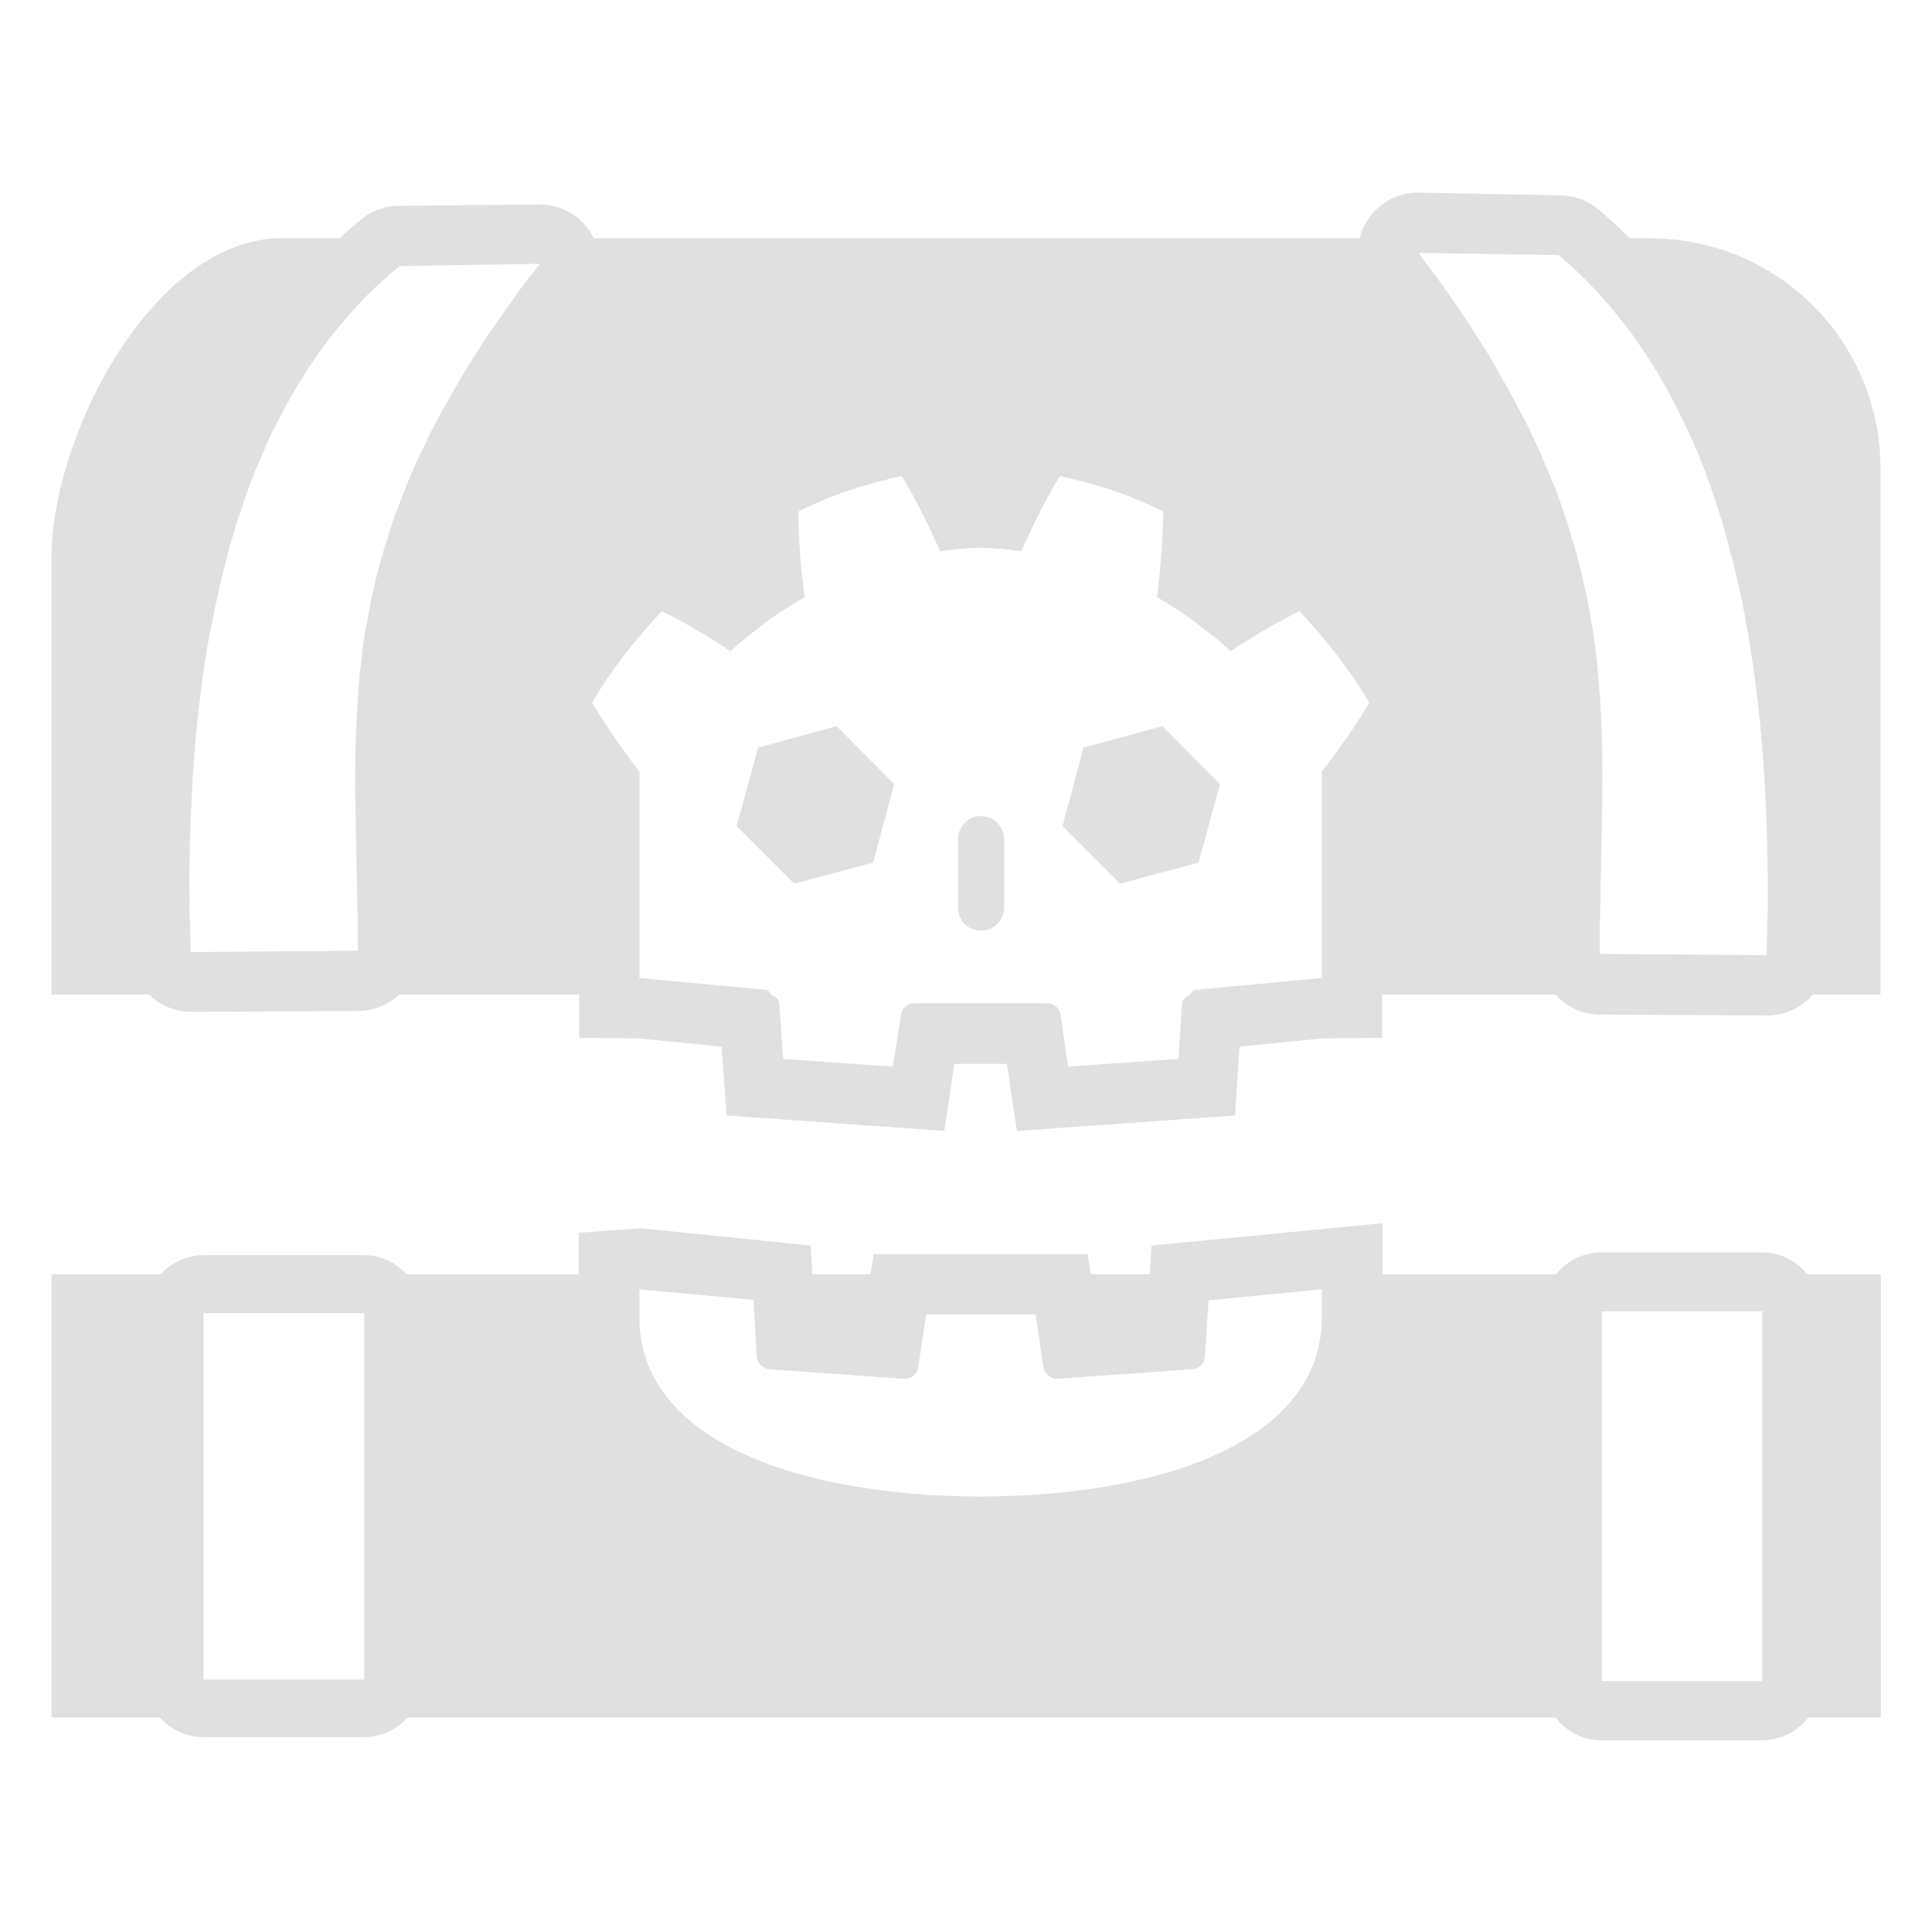
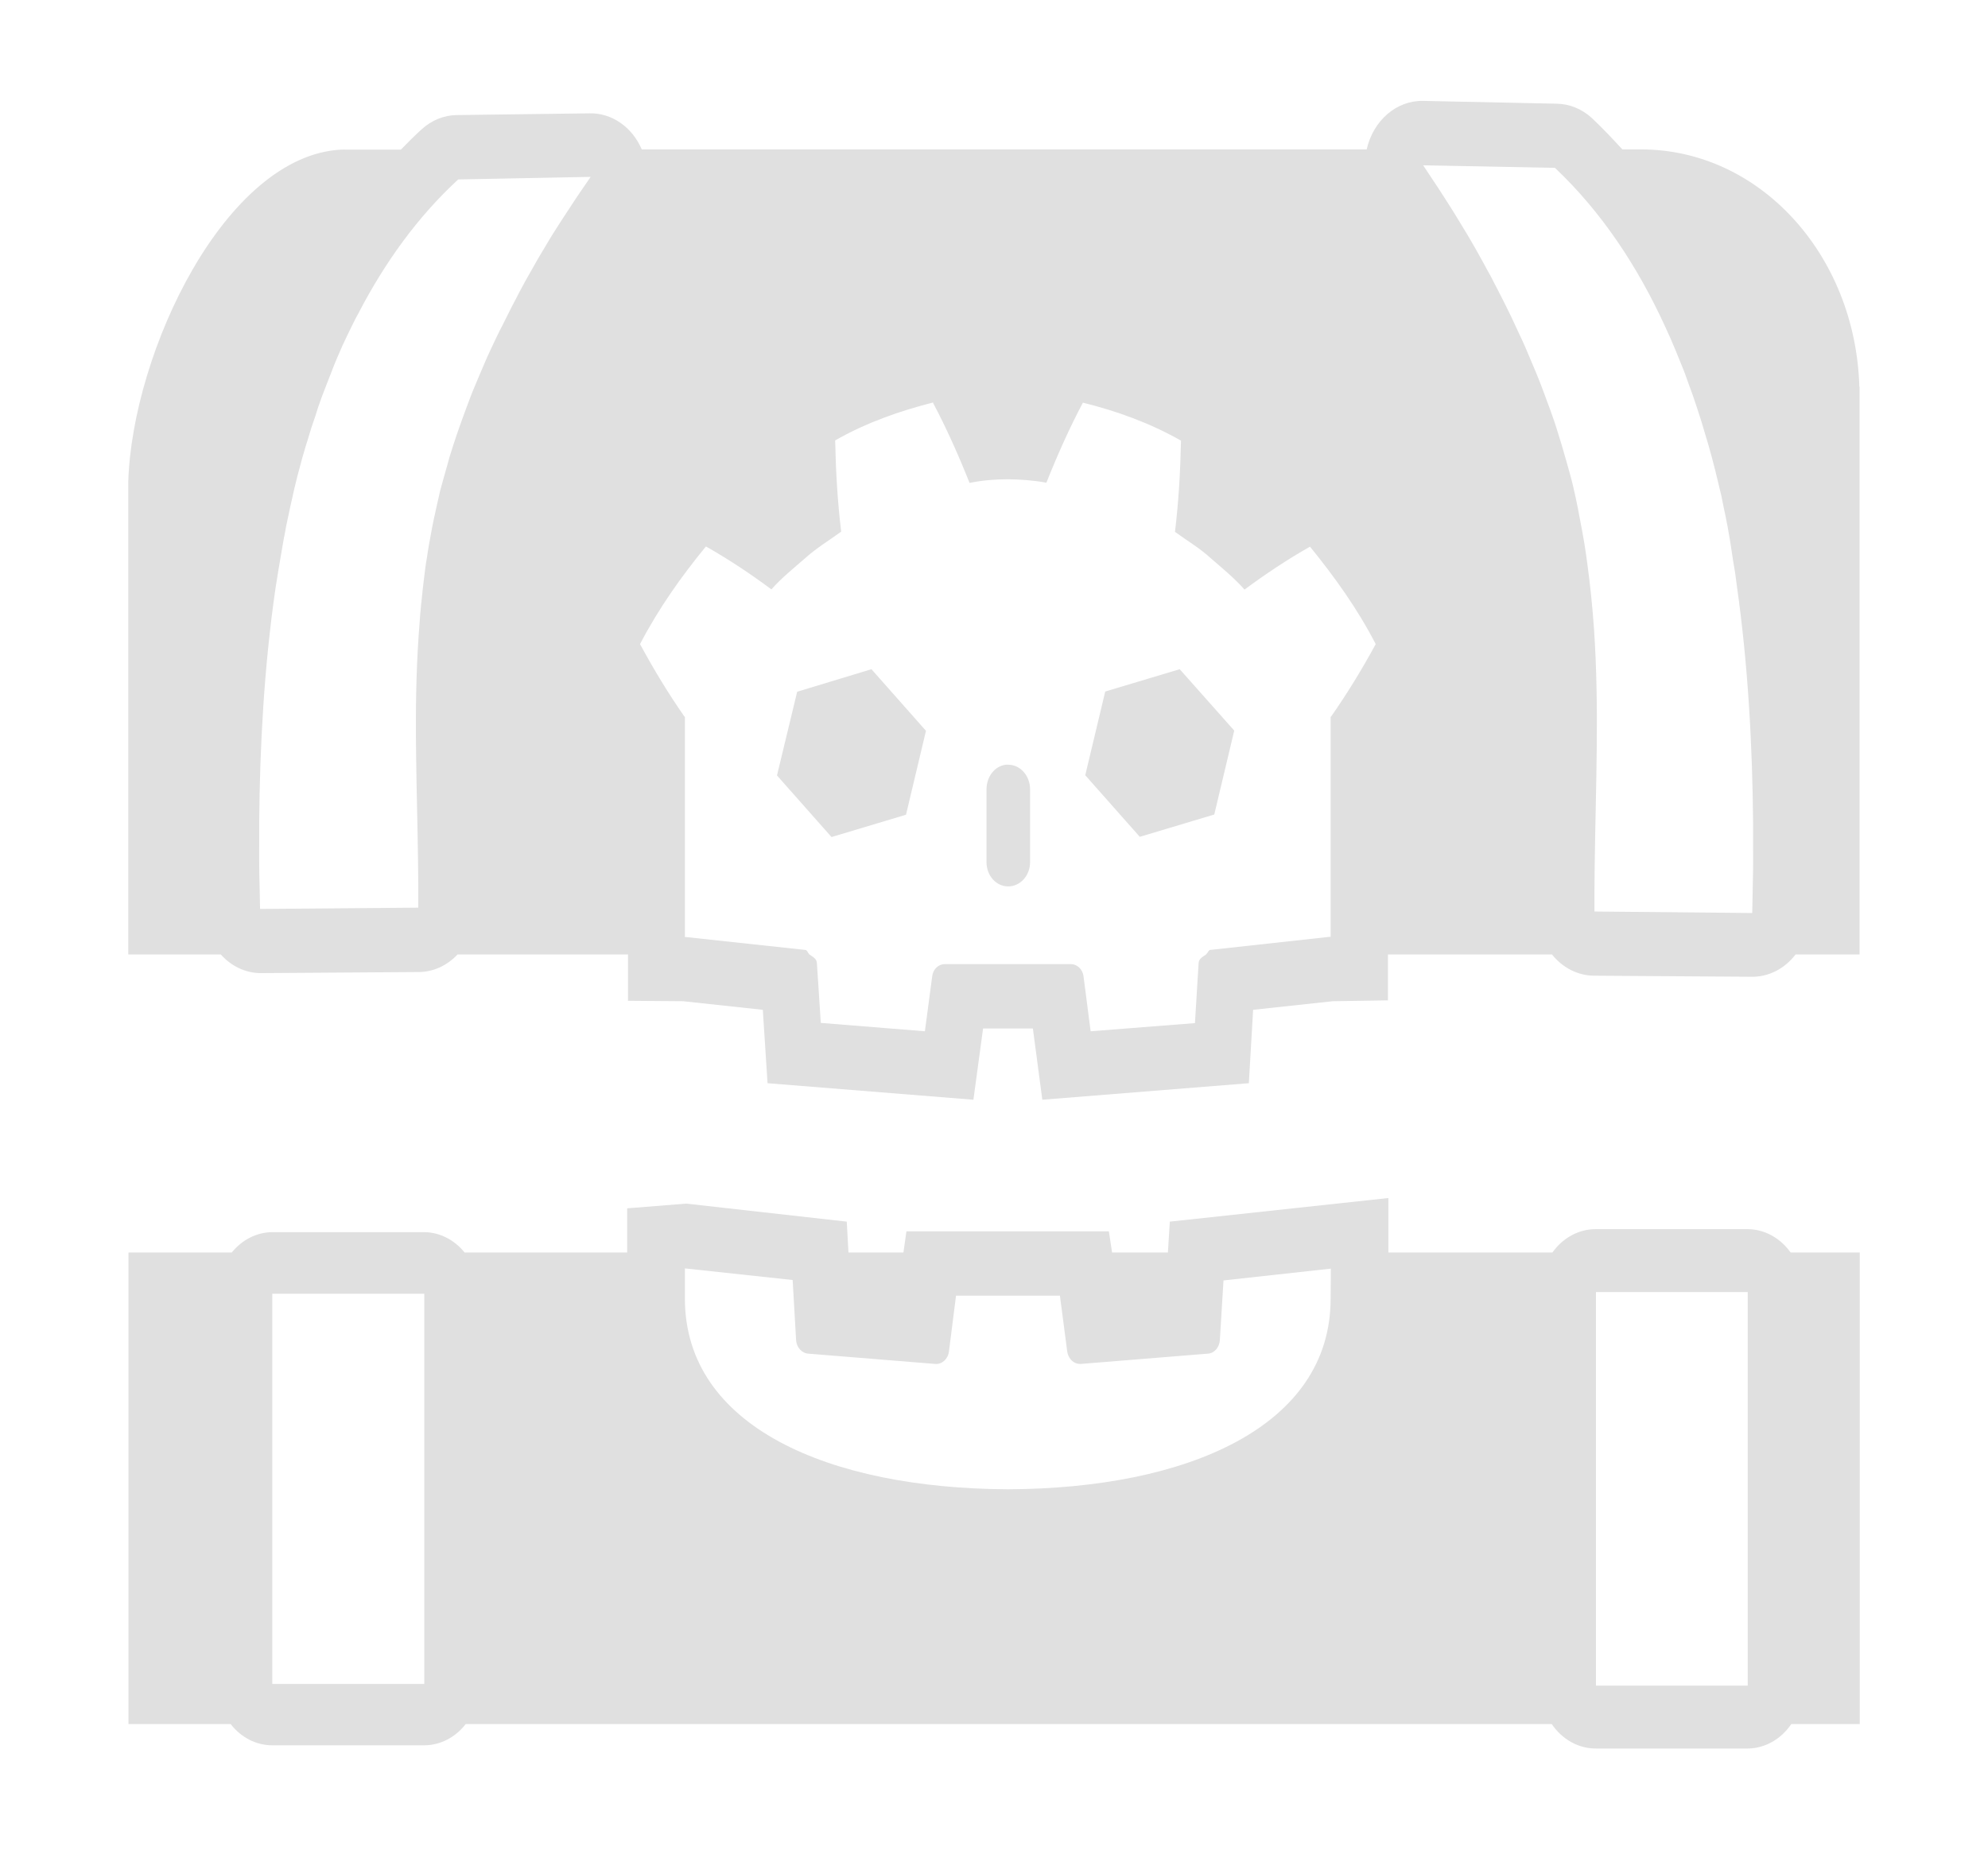
- <svg xmlns="http://www.w3.org/2000/svg" width="16" height="16" viewBox="0 0 4.233 4.233" version="1.1" id="svg291">
+ <svg xmlns="http://www.w3.org/2000/svg" width="35" height="32.567" viewBox="0 0 9.26 8.617" version="1.1" id="svg291">
  <defs id="defs288">
    <clipPath clipPathUnits="userSpaceOnUse" id="clipPath2268">
      <path d="M -140.533,-197.315 H 981.987 V 596.387 H -140.533 Z" id="path2270" style="stroke-width:1.333" />
    </clipPath>
  </defs>
-   <g id="layer1">
-     <path id="path25746" style="fill:#e0e0e0;fill-opacity:1;stroke:none;stroke-width:0.056;stroke-linecap:round;stroke-linejoin:round;stroke-dasharray:none;stroke-dashoffset:0;stroke-opacity:1;paint-order:markers stroke fill" d="M 3.109 0.422 A 0.132 0.132 0 0 0 2.979 0.522 L 1.301 0.522 A 0.131 0.131 0 0 0 1.18 0.448 L 0.873 0.451 A 0.131 0.131 0 0 0 0.791 0.481 C 0.775 0.494 0.759 0.508 0.744 0.522 L 0.619 0.522 C 0.614 0.522 0.61 0.522 0.606 0.522 C 0.337 0.534 0.122 0.938 0.113 1.206 L 0.113 2.179 L 0.327 2.179 A 0.131 0.131 0 0 0 0.418 2.217 L 0.785 2.215 A 0.131 0.131 0 0 0 0.875 2.179 L 1.269 2.179 L 1.269 2.274 L 1.397 2.275 L 1.581 2.293 L 1.592 2.444 L 2.069 2.478 L 2.091 2.331 L 2.206 2.331 L 2.228 2.478 L 2.706 2.444 L 2.716 2.293 L 2.9 2.275 L 3.028 2.274 L 3.028 2.179 L 3.408 2.179 A 0.132 0.132 0 0 0 3.504 2.223 L 3.869 2.225 A 0.132 0.132 0 0 0 3.972 2.179 L 4.12 2.179 L 4.12 1.028 L 4.12 1.01 L 4.12 1.01 C 4.111 0.738 3.889 0.522 3.614 0.522 L 3.571 0.522 C 3.548 0.499 3.525 0.478 3.5 0.457 A 0.132 0.132 0 0 0 3.418 0.428 L 3.109 0.422 z M 3.108 0.554 L 3.415 0.559 C 3.523 0.65 3.606 0.762 3.67 0.886 C 3.674 0.894 3.678 0.902 3.682 0.91 C 3.686 0.917 3.69 0.925 3.693 0.933 C 3.697 0.941 3.701 0.949 3.704 0.957 C 3.708 0.965 3.712 0.973 3.715 0.981 C 3.718 0.989 3.722 0.998 3.725 1.006 C 3.728 1.014 3.732 1.022 3.735 1.03 C 3.738 1.039 3.741 1.047 3.744 1.056 C 3.747 1.064 3.75 1.072 3.753 1.081 C 3.756 1.089 3.758 1.097 3.761 1.106 C 3.764 1.114 3.767 1.123 3.769 1.131 C 3.772 1.14 3.775 1.148 3.777 1.157 C 3.78 1.166 3.782 1.174 3.784 1.183 C 3.787 1.191 3.789 1.2 3.791 1.209 C 3.793 1.217 3.796 1.226 3.798 1.235 C 3.8 1.243 3.802 1.252 3.804 1.261 C 3.806 1.27 3.808 1.278 3.81 1.287 C 3.812 1.295 3.814 1.304 3.816 1.313 C 3.818 1.322 3.819 1.331 3.821 1.339 C 3.823 1.348 3.824 1.357 3.826 1.366 C 3.827 1.375 3.829 1.383 3.831 1.392 C 3.832 1.401 3.833 1.41 3.835 1.419 C 3.862 1.586 3.871 1.754 3.873 1.908 C 3.873 1.924 3.873 1.94 3.873 1.956 C 3.873 1.972 3.873 1.987 3.873 2.002 C 3.872 2.018 3.872 2.033 3.872 2.048 C 3.871 2.063 3.871 2.079 3.871 2.093 L 3.505 2.09 C 3.505 2.059 3.505 2.028 3.506 1.997 C 3.508 1.829 3.517 1.671 3.504 1.509 C 3.501 1.465 3.496 1.42 3.489 1.375 C 3.487 1.367 3.486 1.359 3.485 1.352 C 3.484 1.344 3.482 1.337 3.481 1.329 C 3.48 1.322 3.478 1.314 3.476 1.306 C 3.475 1.299 3.473 1.291 3.471 1.283 C 3.469 1.275 3.468 1.268 3.466 1.26 C 3.464 1.252 3.462 1.244 3.46 1.237 C 3.458 1.229 3.456 1.221 3.454 1.213 C 3.452 1.206 3.45 1.197 3.447 1.19 C 3.445 1.182 3.443 1.174 3.44 1.166 C 3.433 1.142 3.425 1.118 3.416 1.093 C 3.413 1.085 3.41 1.077 3.407 1.069 C 3.403 1.06 3.4 1.053 3.397 1.044 C 3.393 1.036 3.39 1.027 3.386 1.019 C 3.376 0.994 3.364 0.969 3.352 0.943 C 3.348 0.934 3.343 0.925 3.339 0.917 C 3.334 0.908 3.33 0.9 3.325 0.891 C 3.321 0.882 3.316 0.873 3.311 0.865 C 3.307 0.856 3.301 0.847 3.296 0.838 C 3.291 0.829 3.286 0.82 3.281 0.811 C 3.276 0.802 3.27 0.793 3.265 0.783 C 3.259 0.774 3.254 0.765 3.248 0.756 C 3.242 0.747 3.236 0.737 3.23 0.728 C 3.224 0.719 3.218 0.709 3.212 0.7 C 3.193 0.671 3.173 0.643 3.152 0.613 C 3.145 0.604 3.137 0.594 3.13 0.584 C 3.123 0.574 3.115 0.564 3.108 0.554 z M 1.183 0.578 C 1.175 0.588 1.168 0.598 1.16 0.607 C 1.153 0.617 1.145 0.627 1.138 0.636 C 1.131 0.646 1.125 0.655 1.118 0.665 C 1.111 0.674 1.104 0.684 1.098 0.693 C 1.091 0.702 1.085 0.712 1.078 0.721 C 1.072 0.73 1.066 0.739 1.06 0.748 C 1.054 0.757 1.048 0.767 1.042 0.776 C 1.037 0.785 1.031 0.794 1.025 0.803 C 1.02 0.811 1.015 0.821 1.009 0.829 C 1.004 0.838 0.999 0.847 0.994 0.856 C 0.989 0.865 0.984 0.873 0.979 0.882 C 0.974 0.891 0.969 0.899 0.964 0.908 C 0.96 0.917 0.955 0.925 0.951 0.933 C 0.946 0.942 0.942 0.951 0.938 0.959 C 0.934 0.968 0.93 0.976 0.926 0.984 C 0.922 0.992 0.918 1.001 0.914 1.009 C 0.91 1.018 0.907 1.025 0.903 1.034 C 0.9 1.042 0.896 1.05 0.893 1.058 C 0.89 1.066 0.886 1.075 0.883 1.083 C 0.88 1.091 0.877 1.099 0.874 1.106 C 0.871 1.114 0.868 1.122 0.865 1.13 C 0.862 1.138 0.859 1.146 0.857 1.154 C 0.854 1.162 0.852 1.17 0.85 1.178 C 0.847 1.185 0.845 1.193 0.842 1.201 C 0.84 1.209 0.838 1.216 0.836 1.224 C 0.833 1.231 0.831 1.239 0.829 1.247 C 0.823 1.27 0.818 1.293 0.813 1.315 C 0.812 1.323 0.81 1.33 0.809 1.337 C 0.807 1.345 0.806 1.353 0.805 1.36 C 0.803 1.367 0.802 1.375 0.8 1.382 C 0.799 1.39 0.798 1.397 0.797 1.404 C 0.796 1.411 0.795 1.419 0.794 1.426 C 0.793 1.434 0.793 1.441 0.792 1.448 C 0.791 1.455 0.79 1.463 0.789 1.47 C 0.788 1.477 0.788 1.485 0.787 1.492 C 0.78 1.572 0.778 1.651 0.778 1.73 C 0.778 1.744 0.779 1.758 0.779 1.773 C 0.78 1.845 0.782 1.917 0.783 1.992 C 0.784 2.007 0.784 2.022 0.784 2.038 C 0.784 2.053 0.784 2.068 0.784 2.083 L 0.418 2.086 C 0.417 2.072 0.417 2.057 0.417 2.042 C 0.416 2.028 0.416 2.012 0.415 1.997 C 0.415 1.982 0.416 1.967 0.415 1.951 C 0.415 1.936 0.415 1.92 0.415 1.904 C 0.417 1.754 0.426 1.589 0.453 1.425 C 0.457 1.399 0.463 1.374 0.468 1.348 C 0.469 1.339 0.471 1.33 0.473 1.322 C 0.475 1.313 0.477 1.305 0.479 1.296 C 0.484 1.27 0.491 1.245 0.498 1.219 C 0.5 1.211 0.502 1.202 0.504 1.194 C 0.507 1.185 0.509 1.177 0.512 1.169 C 0.514 1.161 0.517 1.152 0.519 1.144 C 0.522 1.135 0.525 1.127 0.528 1.119 C 0.53 1.111 0.533 1.102 0.536 1.094 C 0.539 1.086 0.542 1.077 0.545 1.069 C 0.548 1.061 0.551 1.053 0.554 1.045 C 0.557 1.037 0.56 1.029 0.564 1.021 C 0.567 1.013 0.571 1.005 0.574 0.997 C 0.578 0.989 0.581 0.981 0.584 0.973 C 0.588 0.965 0.592 0.957 0.595 0.949 C 0.599 0.941 0.603 0.934 0.607 0.926 C 0.611 0.918 0.615 0.911 0.619 0.903 C 0.623 0.896 0.627 0.888 0.631 0.881 C 0.635 0.873 0.64 0.866 0.644 0.858 C 0.704 0.755 0.78 0.661 0.875 0.583 L 1.183 0.578 z M 1.976 1.043 C 2.007 1.095 2.035 1.152 2.06 1.208 C 2.089 1.203 2.119 1.201 2.148 1.2 L 2.149 1.2 L 2.149 1.2 C 2.179 1.201 2.208 1.203 2.238 1.208 C 2.262 1.152 2.291 1.095 2.322 1.043 C 2.4 1.06 2.477 1.084 2.549 1.121 C 2.547 1.185 2.543 1.246 2.535 1.308 C 2.563 1.326 2.592 1.342 2.618 1.363 C 2.645 1.384 2.672 1.403 2.696 1.427 C 2.744 1.395 2.795 1.365 2.847 1.339 C 2.904 1.4 2.957 1.466 3 1.54 C 2.968 1.593 2.934 1.642 2.897 1.689 L 2.896 1.689 L 2.896 2.106 L 2.896 2.143 C 2.895 2.143 2.894 2.142 2.893 2.143 L 2.617 2.169 C 2.613 2.17 2.612 2.173 2.61 2.176 C 2.609 2.177 2.609 2.178 2.608 2.179 C 2.6 2.184 2.591 2.187 2.59 2.197 L 2.582 2.32 L 2.34 2.337 L 2.324 2.224 C 2.322 2.209 2.309 2.198 2.294 2.198 L 2.003 2.198 C 1.988 2.198 1.976 2.209 1.974 2.224 L 1.956 2.337 L 1.716 2.32 L 1.707 2.197 C 1.706 2.187 1.697 2.184 1.689 2.179 C 1.688 2.178 1.688 2.177 1.687 2.176 C 1.685 2.173 1.684 2.17 1.68 2.169 L 1.404 2.143 C 1.403 2.142 1.402 2.143 1.401 2.143 L 1.401 1.689 L 1.4 1.689 C 1.363 1.642 1.33 1.593 1.297 1.54 C 1.34 1.466 1.393 1.4 1.45 1.339 C 1.502 1.365 1.553 1.395 1.601 1.427 C 1.625 1.403 1.652 1.384 1.679 1.363 C 1.705 1.342 1.735 1.326 1.763 1.308 C 1.754 1.246 1.75 1.185 1.749 1.121 C 1.821 1.084 1.898 1.06 1.976 1.043 z M 1.833 1.591 L 1.661 1.638 L 1.614 1.81 L 1.74 1.936 L 1.913 1.89 L 1.959 1.718 L 1.833 1.591 z M 2.547 1.591 L 2.374 1.638 L 2.328 1.81 L 2.454 1.936 L 2.626 1.89 L 2.673 1.718 L 2.547 1.591 z M 2.144 1.788 C 2.119 1.791 2.099 1.812 2.099 1.839 L 2.099 1.989 C 2.099 2.017 2.121 2.039 2.149 2.039 C 2.177 2.039 2.2 2.017 2.2 1.989 L 2.2 1.839 C 2.2 1.811 2.177 1.788 2.149 1.788 C 2.147 1.788 2.146 1.788 2.145 1.788 L 2.144 1.788 z M 3.029 2.68 L 2.523 2.729 L 2.519 2.792 L 2.39 2.792 L 2.383 2.748 L 1.914 2.748 L 1.907 2.792 L 1.78 2.792 L 1.776 2.729 L 1.404 2.691 L 1.268 2.701 L 1.268 2.792 L 0.891 2.792 A 0.128 0.128 0 0 0 0.799 2.75 L 0.445 2.75 A 0.128 0.128 0 0 0 0.352 2.792 L 0.113 2.792 L 0.113 3.763 L 0.35 3.763 A 0.128 0.128 0 0 0 0.445 3.806 L 0.799 3.806 A 0.128 0.128 0 0 0 0.893 3.763 L 3.408 3.763 A 0.128 0.128 0 0 0 3.51 3.813 L 3.861 3.813 A 0.128 0.128 0 0 0 3.962 3.763 L 4.121 3.763 L 4.121 2.792 L 3.96 2.792 A 0.128 0.128 0 0 0 3.861 2.744 L 3.51 2.744 A 0.128 0.128 0 0 0 3.409 2.792 L 3.029 2.792 L 3.029 2.68 z M 1.401 2.825 L 1.401 2.825 L 1.651 2.848 L 1.658 2.972 C 1.659 2.987 1.672 2.999 1.686 3 L 1.98 3.021 C 1.996 3.022 2.01 3.011 2.012 2.995 L 2.029 2.88 L 2.269 2.88 L 2.286 2.995 C 2.288 3.008 2.298 3.018 2.31 3.02 C 2.312 3.021 2.314 3.021 2.316 3.021 C 2.317 3.021 2.317 3.021 2.318 3.021 L 2.612 3 C 2.627 2.999 2.639 2.987 2.64 2.972 L 2.648 2.849 L 2.896 2.825 C 2.896 2.851 2.896 2.881 2.896 2.887 C 2.896 3.15 2.563 3.277 2.149 3.279 L 2.148 3.279 C 1.734 3.277 1.401 3.15 1.401 2.887 C 1.401 2.881 1.401 2.851 1.401 2.825 z M 3.51 2.873 L 3.861 2.873 L 3.861 3.683 L 3.51 3.683 L 3.51 2.873 z M 0.446 2.877 L 0.798 2.877 L 0.798 3.68 L 0.446 3.68 L 0.446 2.877 z " fill="#E0E0E0" />
+   <g id="layer1" transform="translate(1.957089,2.191116)">
+     <path id="path1116" style="fill:#e0e0e0;fill-opacity:1;stroke:none;stroke-width:0.119;stroke-linecap:round;stroke-linejoin:round;stroke-dasharray:none;stroke-dashoffset:0;stroke-opacity:1;paint-order:markers stroke fill" d="M 4.671,-1.721 A 0.266,0.3 0 0 0 4.409,-1.495 H 1.032 A 0.264,0.297 0 0 0 0.788,-1.663 L 0.17,-1.655 A 0.264,0.297 0 0 0 0.006,-1.588 c -0.033,0.03 -0.065,0.062 -0.096,0.094 h -0.252 c -0.009,0 -0.017,-4.507e-4 -0.026,0 -0.54,0.028 -0.974,0.943 -0.992,1.549 V 2.256 h 0.431 a 0.264,0.297 0 0 0 0.184,0.087 l 0.738,-0.005 A 0.264,0.297 0 0 0 0.174,2.256 h 0.794 v 0.216 l 0.257,0.002 0.371,0.04 0.022,0.342 0.959,0.077 0.045,-0.332 h 0.232 l 0.044,0.332 0.962,-0.077 0.02,-0.342 0.371,-0.04 0.257,-0.004 V 2.256 h 0.764 a 0.266,0.3 0 0 0 0.193,0.099 l 0.735,0.005 A 0.266,0.3 0 0 0 6.407,2.256 H 6.705 v -2.604 -0.041 h -0.001 C 6.686,-1.005 6.239,-1.495 5.687,-1.495 H 5.6 C 5.554,-1.545 5.507,-1.595 5.457,-1.642 a 0.266,0.3 0 0 0 -0.165,-0.066 z m -0.003,0.3 0.618,0.012 c 0.217,0.205 0.385,0.459 0.514,0.741 0.008,0.018 0.016,0.035 0.024,0.053 0.008,0.018 0.015,0.036 0.023,0.054 0.007,0.018 0.015,0.036 0.022,0.054 0.007,0.018 0.015,0.036 0.022,0.055 0.007,0.018 0.013,0.038 0.02,0.056 0.007,0.018 0.013,0.036 0.02,0.055 0.006,0.019 0.013,0.038 0.019,0.057 0.006,0.019 0.012,0.037 0.018,0.056 0.006,0.019 0.011,0.038 0.017,0.057 0.006,0.019 0.011,0.038 0.017,0.057 0.005,0.019 0.011,0.039 0.016,0.058 0.005,0.019 0.01,0.039 0.015,0.058 0.005,0.019 0.009,0.039 0.014,0.058 0.005,0.02 0.009,0.039 0.014,0.058 0.004,0.02 0.008,0.04 0.012,0.06 0.004,0.02 0.009,0.039 0.012,0.058 0.004,0.02 0.008,0.04 0.011,0.06 0.004,0.02 0.007,0.04 0.01,0.06 0.003,0.02 0.006,0.04 0.009,0.06 0.003,0.02 0.007,0.04 0.01,0.06 0.003,0.02 0.005,0.04 0.008,0.06 0.054,0.379 0.073,0.76 0.076,1.108 2.72e-4,0.037 7.78e-5,0.073 0,0.109 -8.17e-5,0.035 3.791e-4,0.071 0,0.105 -3.854e-4,0.035 -0.001,0.07 -0.002,0.104 -6.436e-4,0.033 -0.001,0.068 -0.002,0.101 l -0.735,-0.007 c -2.854e-4,-0.071 1.622e-4,-0.14 0.001,-0.209 0.005,-0.38 0.022,-0.738 -0.003,-1.106 -0.007,-0.1 -0.017,-0.202 -0.031,-0.304 -0.002,-0.017 -0.005,-0.034 -0.007,-0.051 -0.003,-0.017 -0.005,-0.034 -0.008,-0.051 -0.003,-0.017 -0.006,-0.034 -0.009,-0.051 -0.003,-0.017 -0.007,-0.035 -0.01,-0.053 -0.003,-0.017 -0.007,-0.035 -0.01,-0.053 -0.004,-0.018 -0.007,-0.035 -0.011,-0.053 -0.004,-0.017 -0.008,-0.035 -0.012,-0.053 -0.004,-0.018 -0.009,-0.036 -0.014,-0.054 -0.005,-0.018 -0.01,-0.036 -0.015,-0.054 -0.015,-0.054 -0.031,-0.108 -0.049,-0.164 -0.006,-0.019 -0.012,-0.037 -0.019,-0.056 -0.006,-0.019 -0.013,-0.036 -0.02,-0.055 -0.007,-0.019 -0.014,-0.038 -0.021,-0.057 -0.021,-0.057 -0.045,-0.114 -0.07,-0.172 -0.008,-0.02 -0.017,-0.04 -0.026,-0.06 -0.009,-0.02 -0.018,-0.039 -0.027,-0.058 -0.009,-0.02 -0.019,-0.04 -0.028,-0.06 -0.01,-0.02 -0.02,-0.041 -0.03,-0.061 -0.01,-0.02 -0.021,-0.041 -0.031,-0.061 -0.011,-0.02 -0.021,-0.041 -0.032,-0.062 -0.011,-0.02 -0.023,-0.041 -0.034,-0.062 -0.012,-0.021 -0.023,-0.042 -0.035,-0.063 -0.012,-0.021 -0.025,-0.043 -0.037,-0.064 -0.038,-0.064 -0.078,-0.129 -0.121,-0.195 -0.014,-0.022 -0.029,-0.045 -0.044,-0.067 -0.015,-0.022 -0.029,-0.045 -0.045,-0.068 z m -3.874,0.054 c -0.015,0.022 -0.031,0.045 -0.046,0.067 -0.015,0.022 -0.03,0.044 -0.044,0.066 -0.014,0.022 -0.028,0.043 -0.042,0.064 -0.014,0.021 -0.027,0.043 -0.041,0.064 -0.013,0.021 -0.026,0.042 -0.038,0.063 -0.013,0.021 -0.025,0.042 -0.037,0.062 -0.012,0.021 -0.024,0.042 -0.035,0.062 -0.012,0.02 -0.023,0.041 -0.034,0.061 -0.011,0.02 -0.022,0.041 -0.032,0.061 -0.011,0.02 -0.021,0.04 -0.031,0.06 -0.01,0.02 -0.02,0.04 -0.03,0.06 -0.01,0.019 -0.02,0.039 -0.029,0.058 -0.009,0.019 -0.018,0.038 -0.027,0.057 -0.009,0.019 -0.018,0.039 -0.026,0.058 -0.008,0.019 -0.016,0.037 -0.024,0.056 -0.008,0.019 -0.016,0.038 -0.024,0.057 -0.008,0.019 -0.015,0.036 -0.022,0.055 -0.007,0.019 -0.014,0.038 -0.021,0.056 -0.007,0.018 -0.013,0.037 -0.02,0.055 -0.006,0.018 -0.013,0.036 -0.019,0.054 -0.006,0.018 -0.012,0.036 -0.018,0.054 -0.006,0.018 -0.011,0.036 -0.017,0.054 -0.005,0.018 -0.01,0.036 -0.015,0.054 -0.005,0.017 -0.01,0.035 -0.015,0.053 -0.005,0.018 -0.009,0.034 -0.014,0.051 -0.004,0.018 -0.008,0.035 -0.012,0.053 -0.012,0.052 -0.023,0.103 -0.032,0.154 -0.003,0.017 -0.006,0.034 -0.009,0.05 -0.003,0.017 -0.006,0.035 -0.008,0.051 -0.003,0.017 -0.006,0.034 -0.008,0.05 -0.002,0.017 -0.004,0.032 -0.006,0.049 -0.002,0.017 -0.004,0.034 -0.006,0.05 -0.002,0.017 -0.003,0.033 -0.005,0.049 -0.002,0.017 -0.004,0.034 -0.005,0.05 -0.002,0.016 -0.003,0.033 -0.004,0.049 -0.015,0.181 -0.019,0.359 -0.018,0.538 1.8313e-4,0.033 6.0648e-4,0.064 0.001,0.097 0.002,0.163 0.007,0.328 0.009,0.497 4.3778e-4,0.034 8.5088e-4,0.069 0.001,0.103 1.891e-4,0.034 1.4278e-4,0.068 0,0.103 l -0.737,0.006 c -8.588e-4,-0.032 -0.001,-0.066 -0.002,-0.098 -6.496e-4,-0.033 -0.002,-0.068 -0.002,-0.102 -3.787e-4,-0.034 7.67e-5,-0.069 0,-0.104 -7.39e-5,-0.035 -2.772e-4,-0.071 0,-0.106 0.003,-0.341 0.022,-0.713 0.076,-1.085 0.009,-0.059 0.019,-0.117 0.029,-0.175 0.003,-0.019 0.007,-0.039 0.01,-0.058 0.004,-0.019 0.008,-0.039 0.011,-0.058 0.012,-0.058 0.025,-0.117 0.038,-0.174 0.005,-0.019 0.009,-0.038 0.014,-0.057 0.005,-0.019 0.01,-0.037 0.015,-0.056 0.005,-0.019 0.01,-0.038 0.016,-0.057 0.005,-0.019 0.011,-0.037 0.017,-0.056 0.006,-0.019 0.011,-0.038 0.017,-0.056 0.006,-0.019 0.013,-0.037 0.019,-0.056 0.006,-0.018 0.011,-0.037 0.018,-0.055 0.006,-0.018 0.013,-0.037 0.02,-0.055 0.007,-0.018 0.014,-0.036 0.021,-0.054 0.007,-0.018 0.014,-0.036 0.021,-0.054 0.007,-0.018 0.014,-0.036 0.022,-0.054 0.008,-0.018 0.015,-0.035 0.023,-0.053 0.008,-0.017 0.016,-0.034 0.024,-0.051 0.008,-0.017 0.017,-0.034 0.025,-0.051 0.008,-0.017 0.017,-0.034 0.026,-0.05 0.122,-0.235 0.274,-0.448 0.465,-0.624 z m 1.595,1.053 c 0.063,0.119 0.12,0.247 0.17,0.373 C 2.618,0.047 2.677,0.042 2.737,0.042 h 0.001 0.001 c 0.059,7.9989e-4 0.119,0.005 0.178,0.016 0.05,-0.126 0.107,-0.254 0.17,-0.373 0.157,0.039 0.311,0.094 0.457,0.177 -0.003,0.145 -0.011,0.284 -0.028,0.425 0.056,0.041 0.116,0.076 0.168,0.124 0.054,0.047 0.108,0.091 0.156,0.145 0.097,-0.072 0.199,-0.14 0.305,-0.2 C 4.257,0.494 4.365,0.643 4.451,0.81 4.386,0.93 4.317,1.042 4.243,1.148 h -0.002 v 0.944 0.082 c -0.002,1.85e-5 -0.004,-1.738e-4 -0.005,0 l -0.556,0.061 c -0.007,8.218e-4 -0.009,0.009 -0.014,0.015 -0.002,0.001 -0.003,0.004 -0.005,0.006 -0.015,0.011 -0.034,0.019 -0.035,0.041 L 3.609,2.576 3.123,2.614 3.09,2.358 c -0.004,-0.033 -0.03,-0.057 -0.059,-0.057 H 2.444 c -0.03,0 -0.055,0.024 -0.059,0.057 l -0.034,0.256 -0.485,-0.039 -0.018,-0.278 c -0.001,-0.022 -0.02,-0.03 -0.035,-0.041 -0.002,-0.002 -0.003,-0.005 -0.005,-0.006 -0.004,-0.006 -0.006,-0.014 -0.014,-0.015 L 1.238,2.175 c -0.002,-1.659e-4 -0.004,1.15e-5 -0.005,0 V 1.148 h -0.002 C 1.157,1.042 1.089,0.93 1.024,0.81 1.111,0.643 1.217,0.494 1.331,0.355 c 0.106,0.06 0.208,0.128 0.305,0.2 0.048,-0.054 0.104,-0.099 0.157,-0.145 0.053,-0.048 0.112,-0.083 0.168,-0.124 -0.017,-0.141 -0.025,-0.28 -0.028,-0.425 0.145,-0.083 0.3,-0.137 0.457,-0.177 z m -0.287,1.241 -0.346,0.105 -0.094,0.39 0.254,0.287 0.347,-0.104 0.093,-0.391 z m 1.436,0 L 3.191,1.031 3.098,1.421 3.352,1.708 3.699,1.604 3.792,1.213 Z M 2.728,1.372 c -0.051,0.006 -0.09,0.055 -0.09,0.115 v 0.339 c 0,0.063 0.045,0.113 0.101,0.113 0.056,0 0.102,-0.05 0.102,-0.113 V 1.487 c 0,-0.063 -0.045,-0.115 -0.102,-0.115 -0.004,0 -0.007,-3.894e-4 -0.009,0 z M 4.51,3.391 3.492,3.501 3.483,3.645 H 3.223 l -0.015,-0.099 h -0.943 l -0.014,0.099 H 1.995 L 1.987,3.501 1.239,3.417 0.964,3.439 V 3.645 H 0.207 A 0.257,0.289 0 0 0 0.021,3.55 h -0.711 a 0.257,0.289 0 0 0 -0.188,0.095 H -1.359 v 2.197 h 0.476 a 0.257,0.289 0 0 0 0.192,0.099 H 0.021 A 0.257,0.289 0 0 0 0.212,5.842 H 5.271 A 0.258,0.29 0 0 0 5.477,5.956 H 6.184 A 0.258,0.29 0 0 0 6.387,5.842 h 0.319 V 3.645 H 6.384 A 0.258,0.29 0 0 0 6.184,3.536 H 5.477 A 0.258,0.29 0 0 0 5.274,3.645 H 4.51 Z M 1.233,3.719 h 0.001 l 0.501,0.054 0.016,0.28 c 0.002,0.034 0.027,0.061 0.056,0.063 l 0.592,0.048 c 0.031,0.003 0.06,-0.023 0.064,-0.058 l 0.033,-0.26 H 2.98 l 0.034,0.26 c 0.004,0.029 0.024,0.052 0.049,0.057 0.004,7.504e-4 0.007,0.001 0.01,0.001 0.002,0 0.003,4.76e-5 0.004,0 l 0.593,-0.048 c 0.03,-0.002 0.053,-0.03 0.055,-0.063 l 0.017,-0.278 0.5,-0.055 c 0,0.061 -0.001,0.127 -0.001,0.14 0,0.597 -0.67,0.885 -1.503,0.888 h -0.002 C 1.904,4.744 1.233,4.457 1.233,3.859 c 0,-0.013 2.012e-4,-0.08 0,-0.14 z m 4.244,0.11 H 6.184 V 5.663 H 5.477 Z m -6.166,0.008 h 0.708 v 1.818 h -0.708 z" fill="#E0E0E0" />
  </g>
</svg>
